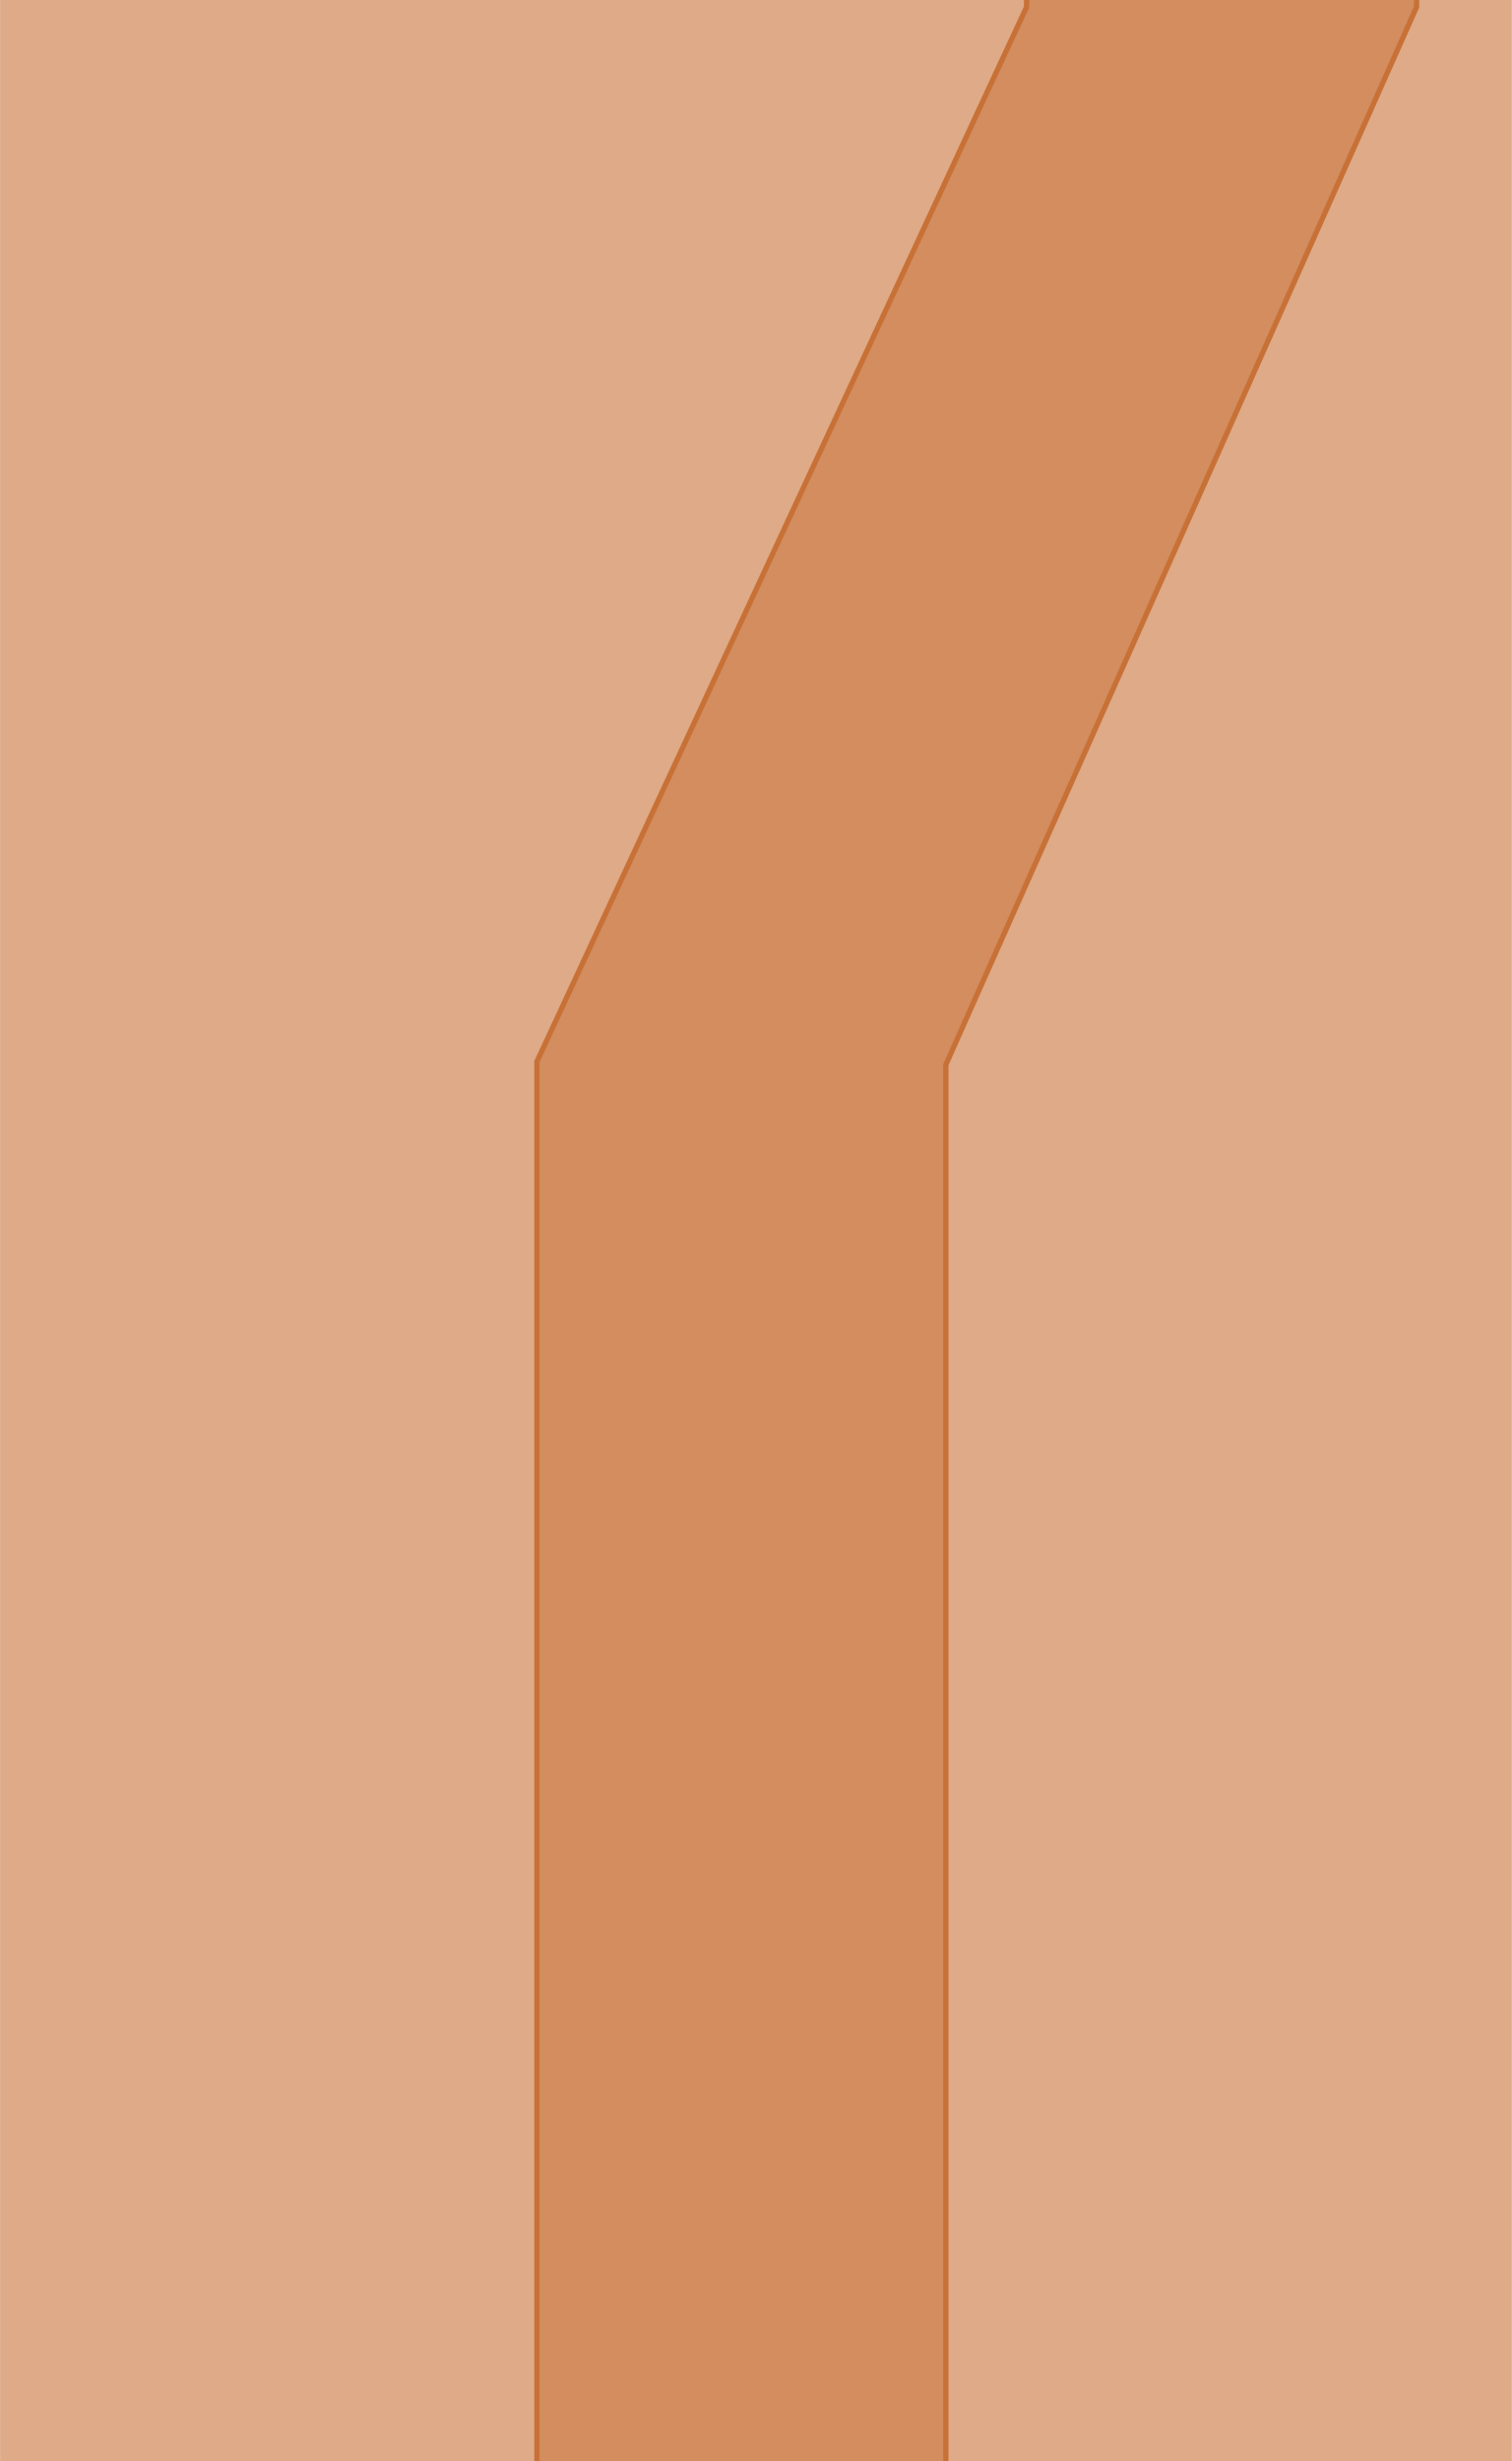
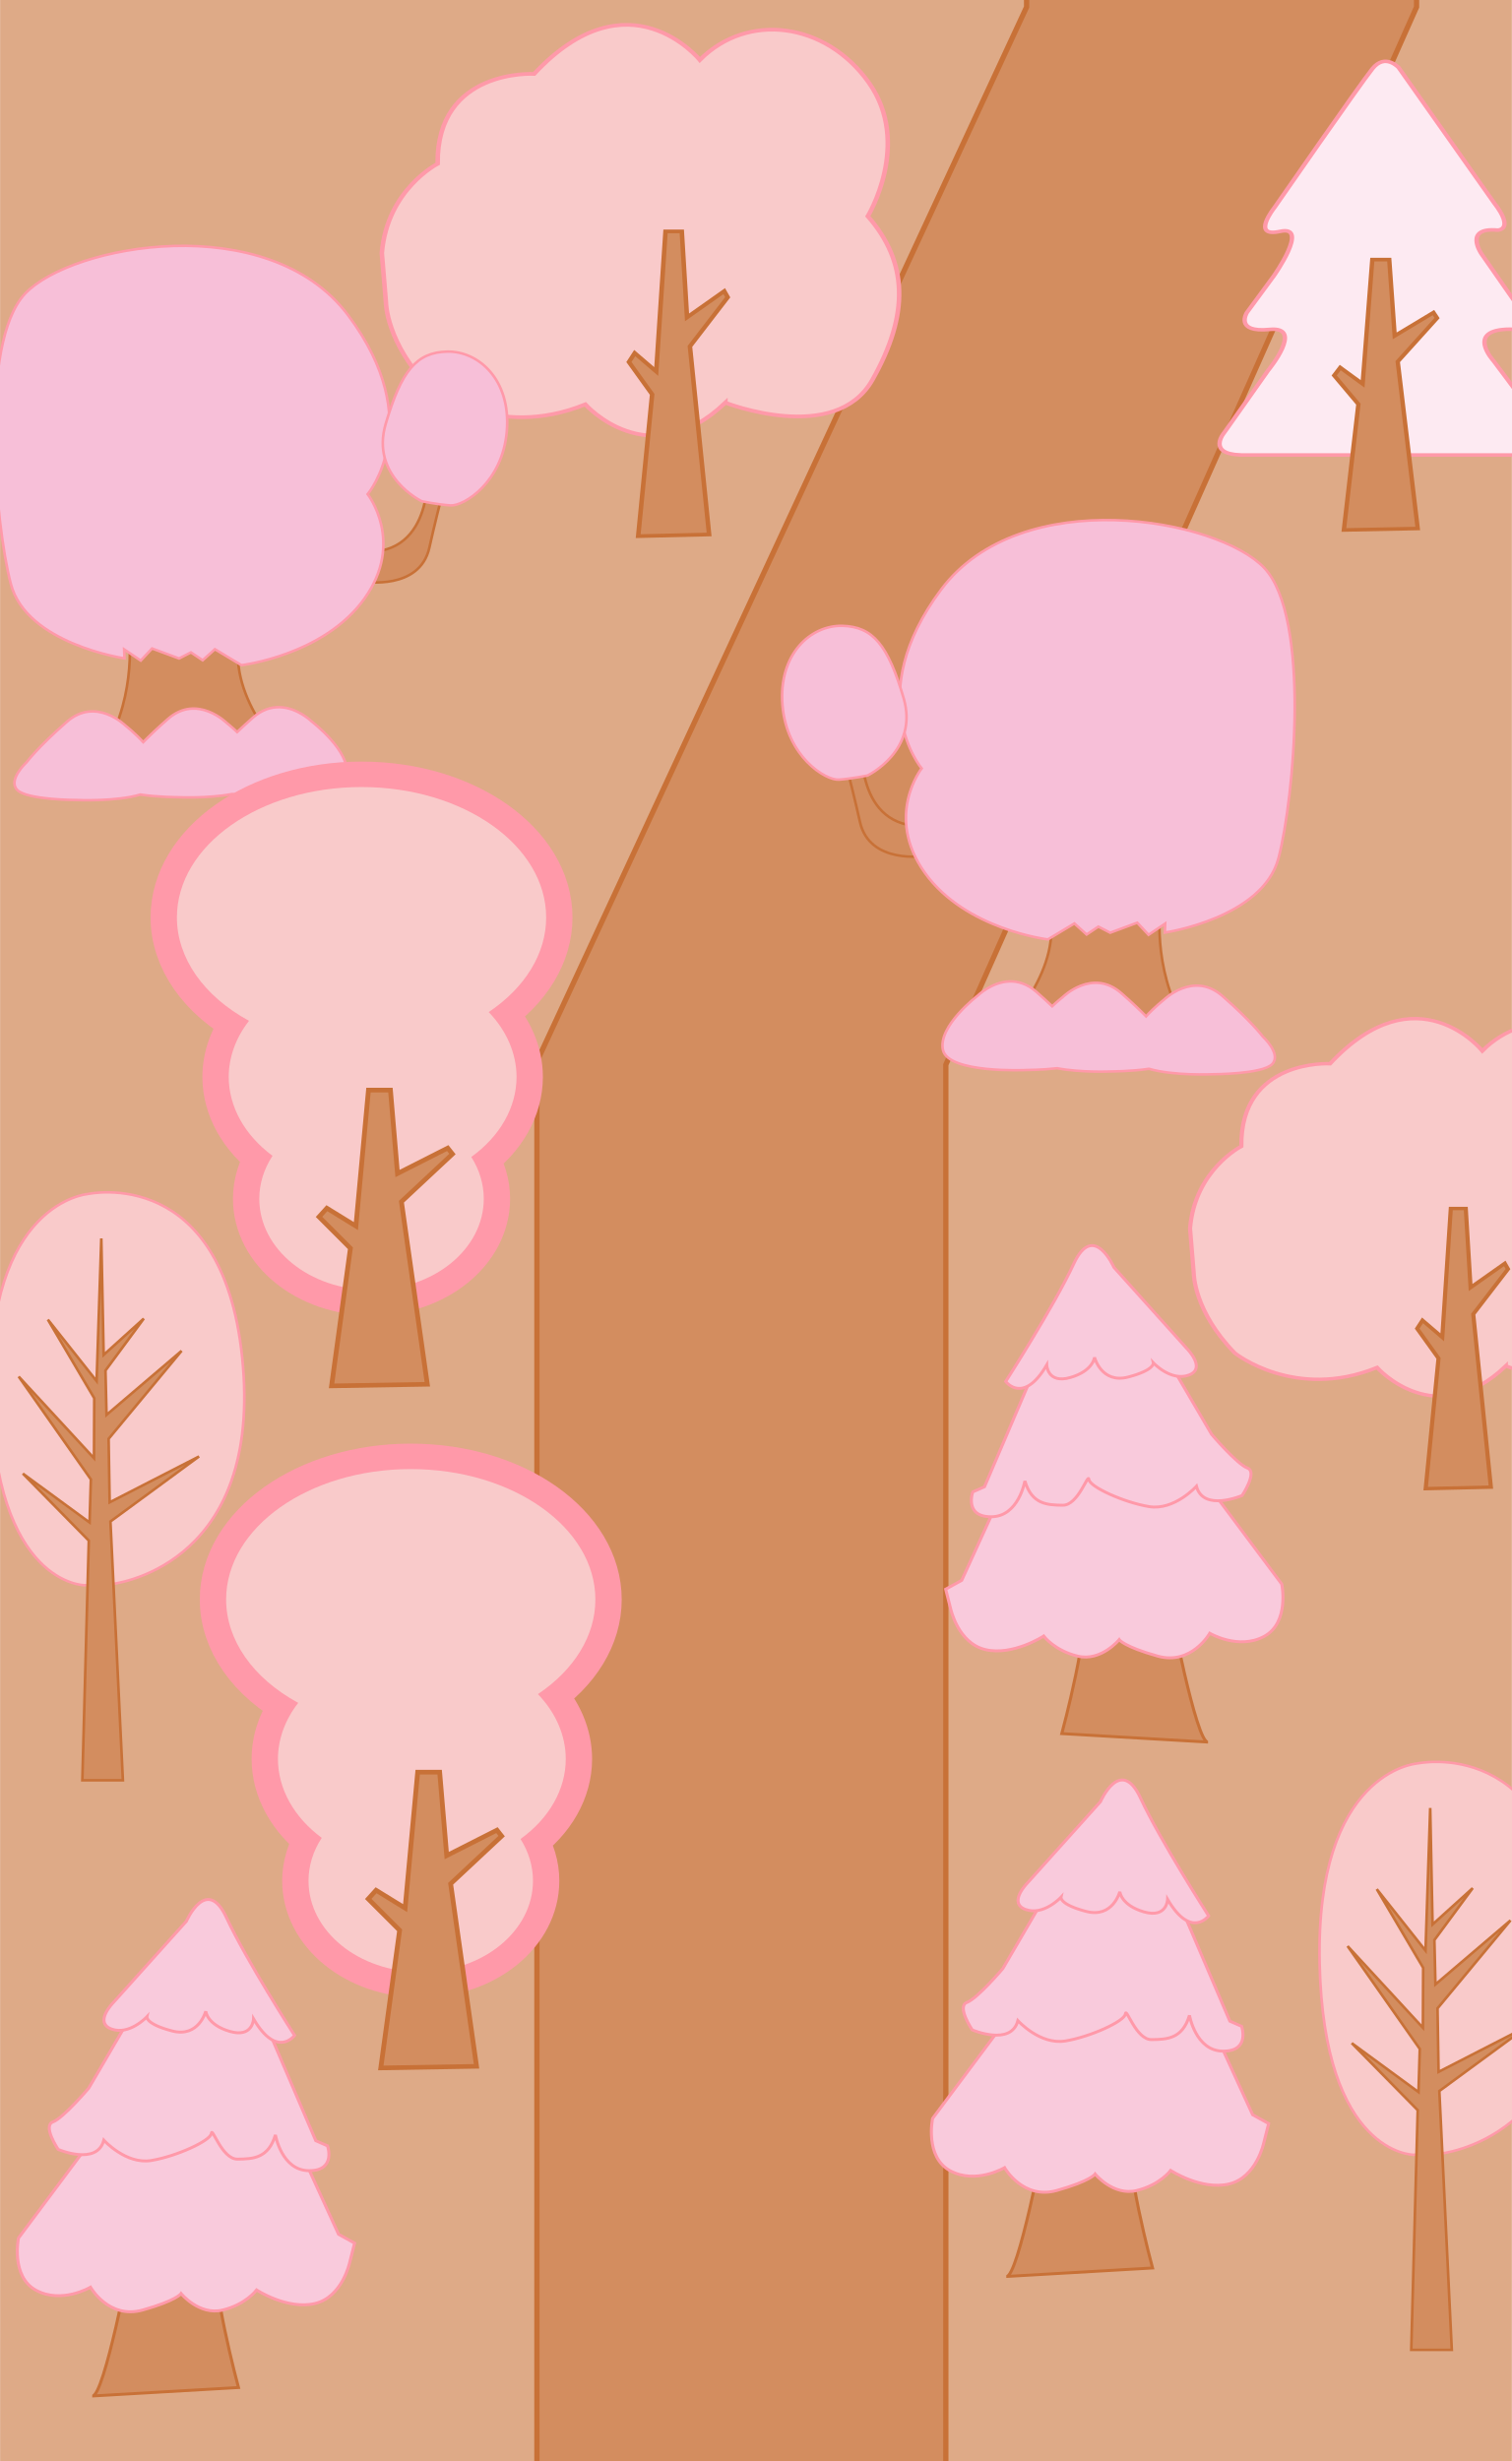
<svg xmlns="http://www.w3.org/2000/svg" width="430" height="700" viewBox="0 0 430 700" version="1.1" id="SVGRoot">
  <defs id="defs10">
    <marker style="overflow:visible" id="DotL" refX="0" refY="0" orient="auto">
      <path transform="matrix(0.8,0,0,0.8,5.92,0.8)" style="fill-rule:evenodd;stroke:#000000;stroke-width:1pt" d="m -2.5,-1 c 0,2.76 -2.24,5 -5,5 -2.76,0 -5,-2.24 -5,-5 0,-2.76 2.24,-5 5,-5 2.76,0 5,2.24 5,5 z" id="path2118" />
    </marker>
    <marker style="overflow:visible" id="Arrow1Lstart" refX="0" refY="0" orient="auto">
      <path transform="matrix(0.8,0,0,0.8,10,0)" style="fill-rule:evenodd;stroke:#000000;stroke-width:1pt" d="M 0,0 5,-5 -12.5,0 5,5 Z" id="path2057" />
    </marker>
    <marker style="overflow:visible" id="DotL-1" refX="0" refY="0" orient="auto">
      <path transform="matrix(0.8,0,0,0.8,5.92,0.8)" style="fill-rule:evenodd;stroke:#000000;stroke-width:1pt" d="m -2.5,-1 c 0,2.76 -2.24,5 -5,5 -2.76,0 -5,-2.24 -5,-5 0,-2.76 2.24,-5 5,-5 2.76,0 5,2.24 5,5 z" id="path2118-2" />
    </marker>
    <marker style="overflow:visible" id="Arrow1Lstart-7" refX="0" refY="0" orient="auto">
      <path transform="matrix(0.8,0,0,0.8,10,0)" style="fill-rule:evenodd;stroke:#000000;stroke-width:1pt" d="M 0,0 5,-5 -12.5,0 5,5 Z" id="path2057-0" />
    </marker>
    <marker style="overflow:visible" id="DotL-5" refX="0" refY="0" orient="auto">
      <path transform="matrix(0.8,0,0,0.8,5.92,0.8)" style="fill-rule:evenodd;stroke:#000000;stroke-width:1pt" d="m -2.5,-1 c 0,2.76 -2.24,5 -5,5 -2.76,0 -5,-2.24 -5,-5 0,-2.76 2.24,-5 5,-5 2.76,0 5,2.24 5,5 z" id="path2118-3" />
    </marker>
    <marker style="overflow:visible" id="Arrow1Lstart-5" refX="0" refY="0" orient="auto">
      <path transform="matrix(0.8,0,0,0.8,10,0)" style="fill-rule:evenodd;stroke:#000000;stroke-width:1pt" d="M 0,0 5,-5 -12.5,0 5,5 Z" id="path2057-6" />
    </marker>
    <marker style="overflow:visible" id="DotL-1-1" refX="0" refY="0" orient="auto">
      <path transform="matrix(0.8,0,0,0.8,5.92,0.8)" style="fill-rule:evenodd;stroke:#000000;stroke-width:1pt" d="m -2.5,-1 c 0,2.76 -2.24,5 -5,5 -2.76,0 -5,-2.24 -5,-5 0,-2.76 2.24,-5 5,-5 2.76,0 5,2.24 5,5 z" id="path2118-2-2" />
    </marker>
    <marker style="overflow:visible" id="Arrow1Lstart-7-7" refX="0" refY="0" orient="auto">
      <path transform="matrix(0.8,0,0,0.8,10,0)" style="fill-rule:evenodd;stroke:#000000;stroke-width:1pt" d="M 0,0 5,-5 -12.5,0 5,5 Z" id="path2057-0-0" />
    </marker>
    <marker orient="auto" refY="0" refX="0" id="DotL-3" style="overflow:visible">
      <path id="path2118-5" d="m -2.5,-1 c 0,2.76 -2.24,5 -5,5 -2.76,0 -5,-2.24 -5,-5 0,-2.76 2.24,-5 5,-5 2.76,0 5,2.24 5,5 z" style="fill-rule:evenodd;stroke:#000000;stroke-width:1pt" transform="matrix(0.8,0,0,0.8,5.92,0.8)" />
    </marker>
    <marker orient="auto" refY="0" refX="0" id="Arrow1Lstart-6" style="overflow:visible">
      <path id="path2057-29" d="M 0,0 5,-5 -12.5,0 5,5 Z" style="fill-rule:evenodd;stroke:#000000;stroke-width:1pt" transform="matrix(0.8,0,0,0.8,10,0)" />
    </marker>
    <marker orient="auto" refY="0" refX="0" id="DotL-1-0" style="overflow:visible">
      <path id="path2118-2-9" d="m -2.5,-1 c 0,2.76 -2.24,5 -5,5 -2.76,0 -5,-2.24 -5,-5 0,-2.76 2.24,-5 5,-5 2.76,0 5,2.24 5,5 z" style="fill-rule:evenodd;stroke:#000000;stroke-width:1pt" transform="matrix(0.8,0,0,0.8,5.92,0.8)" />
    </marker>
    <marker orient="auto" refY="0" refX="0" id="Arrow1Lstart-7-3" style="overflow:visible">
      <path id="path2057-0-6" d="M 0,0 5,-5 -12.5,0 5,5 Z" style="fill-rule:evenodd;stroke:#000000;stroke-width:1pt" transform="matrix(0.8,0,0,0.8,10,0)" />
    </marker>
    <marker orient="auto" refY="0.0" refX="0.0" id="DotL-5-2" style="overflow:visible">
      <path id="path2118-3-6" d="M -2.5,-1.0 C -2.5,1.76 -4.74,4.0 -7.5,4.0 C -10.26,4.0 -12.5,1.76 -12.5,-1.0 C -12.5,-3.76 -10.26,-6.0 -7.5,-6.0 C -4.74,-6.0 -2.5,-3.76 -2.5,-1.0 z " style="fill-rule:evenodd;stroke:#000000;stroke-width:1.0pt" transform="scale(0.8) translate(7.4, 1)" />
    </marker>
    <marker orient="auto" refY="0.0" refX="0.0" id="Arrow1Lstart-5-1" style="overflow:visible">
      <path id="path2057-6-8" d="M 0.0,0.0 L 5.0,-5.0 L -12.5,0.0 L 5.0,5.0 L 0.0,0.0 z " style="fill-rule:evenodd;stroke:#000000;stroke-width:1.0pt" transform="scale(0.8) translate(12.5,0)" />
    </marker>
    <marker orient="auto" refY="0.0" refX="0.0" id="DotL-1-1-20" style="overflow:visible">
      <path id="path2118-2-2-2" d="M -2.5,-1.0 C -2.5,1.76 -4.74,4.0 -7.5,4.0 C -10.26,4.0 -12.5,1.76 -12.5,-1.0 C -12.5,-3.76 -10.26,-6.0 -7.5,-6.0 C -4.74,-6.0 -2.5,-3.76 -2.5,-1.0 z " style="fill-rule:evenodd;stroke:#000000;stroke-width:1.0pt" transform="scale(0.8) translate(7.4, 1)" />
    </marker>
    <marker orient="auto" refY="0.0" refX="0.0" id="Arrow1Lstart-7-7-37" style="overflow:visible">
      <path id="path2057-0-0-5" d="M 0.0,0.0 L 5.0,-5.0 L -12.5,0.0 L 5.0,5.0 L 0.0,0.0 z " style="fill-rule:evenodd;stroke:#000000;stroke-width:1.0pt" transform="scale(0.8) translate(12.5,0)" />
    </marker>
    <marker style="overflow:visible" id="DotL-8" refX="0" refY="0" orient="auto">
      <path transform="matrix(0.8,0,0,0.8,5.92,0.8)" style="fill-rule:evenodd;stroke:#000000;stroke-width:1pt" d="m -2.5,-1 c 0,2.76 -2.24,5 -5,5 -2.76,0 -5,-2.24 -5,-5 0,-2.76 2.24,-5 5,-5 2.76,0 5,2.24 5,5 z" id="path2118-7" />
    </marker>
    <marker style="overflow:visible" id="Arrow1Lstart-9" refX="0" refY="0" orient="auto">
      <path transform="matrix(0.8,0,0,0.8,10,0)" style="fill-rule:evenodd;stroke:#000000;stroke-width:1pt" d="M 0,0 5,-5 -12.5,0 5,5 Z" id="path2057-2" />
    </marker>
    <marker style="overflow:visible" id="DotL-1-3" refX="0" refY="0" orient="auto">
      <path transform="matrix(0.8,0,0,0.8,5.92,0.8)" style="fill-rule:evenodd;stroke:#000000;stroke-width:1pt" d="m -2.5,-1 c 0,2.76 -2.24,5 -5,5 -2.76,0 -5,-2.24 -5,-5 0,-2.76 2.24,-5 5,-5 2.76,0 5,2.24 5,5 z" id="path2118-2-7" />
    </marker>
    <marker style="overflow:visible" id="Arrow1Lstart-7-5" refX="0" refY="0" orient="auto">
      <path transform="matrix(0.8,0,0,0.8,10,0)" style="fill-rule:evenodd;stroke:#000000;stroke-width:1pt" d="M 0,0 5,-5 -12.5,0 5,5 Z" id="path2057-0-9" />
    </marker>
    <marker style="overflow:visible" id="DotL-5-8" refX="0" refY="0" orient="auto">
      <path transform="matrix(0.8,0,0,0.8,5.92,0.8)" style="fill-rule:evenodd;stroke:#000000;stroke-width:1pt" d="m -2.5,-1 c 0,2.76 -2.24,5 -5,5 -2.76,0 -5,-2.24 -5,-5 0,-2.76 2.24,-5 5,-5 2.76,0 5,2.24 5,5 z" id="path2118-3-9" />
    </marker>
    <marker style="overflow:visible" id="Arrow1Lstart-5-7" refX="0" refY="0" orient="auto">
      <path transform="matrix(0.8,0,0,0.8,10,0)" style="fill-rule:evenodd;stroke:#000000;stroke-width:1pt" d="M 0,0 5,-5 -12.5,0 5,5 Z" id="path2057-6-3" />
    </marker>
    <marker style="overflow:visible" id="DotL-1-1-2" refX="0" refY="0" orient="auto">
      <path transform="matrix(0.8,0,0,0.8,5.92,0.8)" style="fill-rule:evenodd;stroke:#000000;stroke-width:1pt" d="m -2.5,-1 c 0,2.76 -2.24,5 -5,5 -2.76,0 -5,-2.24 -5,-5 0,-2.76 2.24,-5 5,-5 2.76,0 5,2.24 5,5 z" id="path2118-2-2-9" />
    </marker>
    <marker style="overflow:visible" id="Arrow1Lstart-7-7-3" refX="0" refY="0" orient="auto">
      <path transform="matrix(0.8,0,0,0.8,10,0)" style="fill-rule:evenodd;stroke:#000000;stroke-width:1pt" d="M 0,0 5,-5 -12.5,0 5,5 Z" id="path2057-0-0-1" />
    </marker>
    <marker orient="auto" refY="0" refX="0" id="DotL-9" style="overflow:visible">
      <path id="path2118-31" d="m -2.5,-1 c 0,2.76 -2.24,5 -5,5 -2.76,0 -5,-2.24 -5,-5 0,-2.76 2.24,-5 5,-5 2.76,0 5,2.24 5,5 z" style="fill-rule:evenodd;stroke:#000000;stroke-width:1pt" transform="matrix(0.8,0,0,0.8,5.92,0.8)" />
    </marker>
    <marker orient="auto" refY="0" refX="0" id="Arrow1Lstart-94" style="overflow:visible">
      <path id="path2057-7" d="M 0,0 5,-5 -12.5,0 5,5 Z" style="fill-rule:evenodd;stroke:#000000;stroke-width:1pt" transform="matrix(0.8,0,0,0.8,10,0)" />
    </marker>
    <marker orient="auto" refY="0" refX="0" id="DotL-1-5" style="overflow:visible">
      <path id="path2118-2-0" d="m -2.5,-1 c 0,2.76 -2.24,5 -5,5 -2.76,0 -5,-2.24 -5,-5 0,-2.76 2.24,-5 5,-5 2.76,0 5,2.24 5,5 z" style="fill-rule:evenodd;stroke:#000000;stroke-width:1pt" transform="matrix(0.8,0,0,0.8,5.92,0.8)" />
    </marker>
    <marker orient="auto" refY="0" refX="0" id="Arrow1Lstart-7-36" style="overflow:visible">
      <path id="path2057-0-1" d="M 0,0 5,-5 -12.5,0 5,5 Z" style="fill-rule:evenodd;stroke:#000000;stroke-width:1pt" transform="matrix(0.8,0,0,0.8,10,0)" />
    </marker>
    <marker orient="auto" refY="0.0" refX="0.0" id="DotL-5-20" style="overflow:visible">
      <path id="path2118-3-61" d="M -2.5,-1.0 C -2.5,1.76 -4.74,4.0 -7.5,4.0 C -10.26,4.0 -12.5,1.76 -12.5,-1.0 C -12.5,-3.76 -10.26,-6.0 -7.5,-6.0 C -4.74,-6.0 -2.5,-3.76 -2.5,-1.0 z " style="fill-rule:evenodd;stroke:#000000;stroke-width:1.0pt" transform="scale(0.8) translate(7.4, 1)" />
    </marker>
    <marker orient="auto" refY="0.0" refX="0.0" id="Arrow1Lstart-5-5" style="overflow:visible">
      <path id="path2057-6-5" d="M 0.0,0.0 L 5.0,-5.0 L -12.5,0.0 L 5.0,5.0 L 0.0,0.0 z " style="fill-rule:evenodd;stroke:#000000;stroke-width:1.0pt" transform="scale(0.8) translate(12.5,0)" />
    </marker>
    <marker orient="auto" refY="0.0" refX="0.0" id="DotL-1-1-6" style="overflow:visible">
      <path id="path2118-2-2-5" d="M -2.5,-1.0 C -2.5,1.76 -4.74,4.0 -7.5,4.0 C -10.26,4.0 -12.5,1.76 -12.5,-1.0 C -12.5,-3.76 -10.26,-6.0 -7.5,-6.0 C -4.74,-6.0 -2.5,-3.76 -2.5,-1.0 z " style="fill-rule:evenodd;stroke:#000000;stroke-width:1.0pt" transform="scale(0.8) translate(7.4, 1)" />
    </marker>
    <marker orient="auto" refY="0.0" refX="0.0" id="Arrow1Lstart-7-7-6" style="overflow:visible">
      <path id="path2057-0-0-9" d="M 0.0,0.0 L 5.0,-5.0 L -12.5,0.0 L 5.0,5.0 L 0.0,0.0 z " style="fill-rule:evenodd;stroke:#000000;stroke-width:1.0pt" transform="scale(0.8) translate(12.5,0)" />
    </marker>
    <marker style="overflow:visible" id="DotL-8-4" refX="0" refY="0" orient="auto">
      <path transform="matrix(0.8,0,0,0.8,5.92,0.8)" style="fill-rule:evenodd;stroke:#000000;stroke-width:1pt" d="m -2.5,-1 c 0,2.76 -2.24,5 -5,5 -2.76,0 -5,-2.24 -5,-5 0,-2.76 2.24,-5 5,-5 2.76,0 5,2.24 5,5 z" id="path2118-7-5" />
    </marker>
    <marker style="overflow:visible" id="Arrow1Lstart-9-2" refX="0" refY="0" orient="auto">
      <path transform="matrix(0.8,0,0,0.8,10,0)" style="fill-rule:evenodd;stroke:#000000;stroke-width:1pt" d="M 0,0 5,-5 -12.5,0 5,5 Z" id="path2057-2-5" />
    </marker>
    <marker style="overflow:visible" id="DotL-1-3-4" refX="0" refY="0" orient="auto">
      <path transform="matrix(0.8,0,0,0.8,5.92,0.8)" style="fill-rule:evenodd;stroke:#000000;stroke-width:1pt" d="m -2.5,-1 c 0,2.76 -2.24,5 -5,5 -2.76,0 -5,-2.24 -5,-5 0,-2.76 2.24,-5 5,-5 2.76,0 5,2.24 5,5 z" id="path2118-2-7-4" />
    </marker>
    <marker style="overflow:visible" id="Arrow1Lstart-7-5-3" refX="0" refY="0" orient="auto">
      <path transform="matrix(0.8,0,0,0.8,10,0)" style="fill-rule:evenodd;stroke:#000000;stroke-width:1pt" d="M 0,0 5,-5 -12.5,0 5,5 Z" id="path2057-0-9-0" />
    </marker>
    <marker style="overflow:visible" id="DotL-5-8-6" refX="0" refY="0" orient="auto">
      <path transform="matrix(0.8,0,0,0.8,5.92,0.8)" style="fill-rule:evenodd;stroke:#000000;stroke-width:1pt" d="m -2.5,-1 c 0,2.76 -2.24,5 -5,5 -2.76,0 -5,-2.24 -5,-5 0,-2.76 2.24,-5 5,-5 2.76,0 5,2.24 5,5 z" id="path2118-3-9-8" />
    </marker>
    <marker style="overflow:visible" id="Arrow1Lstart-5-7-8" refX="0" refY="0" orient="auto">
      <path transform="matrix(0.8,0,0,0.8,10,0)" style="fill-rule:evenodd;stroke:#000000;stroke-width:1pt" d="M 0,0 5,-5 -12.5,0 5,5 Z" id="path2057-6-3-4" />
    </marker>
    <marker style="overflow:visible" id="DotL-1-1-2-4" refX="0" refY="0" orient="auto">
      <path transform="matrix(0.8,0,0,0.8,5.92,0.8)" style="fill-rule:evenodd;stroke:#000000;stroke-width:1pt" d="m -2.5,-1 c 0,2.76 -2.24,5 -5,5 -2.76,0 -5,-2.24 -5,-5 0,-2.76 2.24,-5 5,-5 2.76,0 5,2.24 5,5 z" id="path2118-2-2-9-9" />
    </marker>
    <marker style="overflow:visible" id="Arrow1Lstart-7-7-3-2" refX="0" refY="0" orient="auto">
      <path transform="matrix(0.8,0,0,0.8,10,0)" style="fill-rule:evenodd;stroke:#000000;stroke-width:1pt" d="M 0,0 5,-5 -12.5,0 5,5 Z" id="path2057-0-0-1-0" />
    </marker>
    <marker orient="auto" refY="0" refX="0" id="DotL-56" style="overflow:visible">
      <path id="path2118-29" d="m -2.5,-1 c 0,2.76 -2.24,5 -5,5 -2.76,0 -5,-2.24 -5,-5 0,-2.76 2.24,-5 5,-5 2.76,0 5,2.24 5,5 z" style="fill-rule:evenodd;stroke:#000000;stroke-width:1pt" transform="matrix(0.8,0,0,0.8,5.92,0.8)" />
    </marker>
    <marker orient="auto" refY="0" refX="0" id="Arrow1Lstart-1" style="overflow:visible">
      <path id="path2057-27" d="M 0,0 5,-5 -12.5,0 5,5 Z" style="fill-rule:evenodd;stroke:#000000;stroke-width:1pt" transform="matrix(0.8,0,0,0.8,10,0)" />
    </marker>
    <marker orient="auto" refY="0" refX="0" id="DotL-1-6" style="overflow:visible">
      <path id="path2118-2-06" d="m -2.5,-1 c 0,2.76 -2.24,5 -5,5 -2.76,0 -5,-2.24 -5,-5 0,-2.76 2.24,-5 5,-5 2.76,0 5,2.24 5,5 z" style="fill-rule:evenodd;stroke:#000000;stroke-width:1pt" transform="matrix(0.8,0,0,0.8,5.92,0.8)" />
    </marker>
    <marker orient="auto" refY="0" refX="0" id="Arrow1Lstart-7-2" style="overflow:visible">
      <path id="path2057-0-61" d="M 0,0 5,-5 -12.5,0 5,5 Z" style="fill-rule:evenodd;stroke:#000000;stroke-width:1pt" transform="matrix(0.8,0,0,0.8,10,0)" />
    </marker>
    <marker orient="auto" refY="0.0" refX="0.0" id="DotL-5-9" style="overflow:visible">
      <path id="path2118-3-2" d="M -2.5,-1.0 C -2.5,1.76 -4.74,4.0 -7.5,4.0 C -10.26,4.0 -12.5,1.76 -12.5,-1.0 C -12.5,-3.76 -10.26,-6.0 -7.5,-6.0 C -4.74,-6.0 -2.5,-3.76 -2.5,-1.0 z " style="fill-rule:evenodd;stroke:#000000;stroke-width:1.0pt" transform="scale(0.8) translate(7.4, 1)" />
    </marker>
    <marker orient="auto" refY="0.0" refX="0.0" id="Arrow1Lstart-5-0" style="overflow:visible">
      <path id="path2057-6-2" d="M 0.0,0.0 L 5.0,-5.0 L -12.5,0.0 L 5.0,5.0 L 0.0,0.0 z " style="fill-rule:evenodd;stroke:#000000;stroke-width:1.0pt" transform="scale(0.8) translate(12.5,0)" />
    </marker>
    <marker orient="auto" refY="0.0" refX="0.0" id="DotL-1-1-9" style="overflow:visible">
      <path id="path2118-2-2-22" d="M -2.5,-1.0 C -2.5,1.76 -4.74,4.0 -7.5,4.0 C -10.26,4.0 -12.5,1.76 -12.5,-1.0 C -12.5,-3.76 -10.26,-6.0 -7.5,-6.0 C -4.74,-6.0 -2.5,-3.76 -2.5,-1.0 z " style="fill-rule:evenodd;stroke:#000000;stroke-width:1.0pt" transform="scale(0.8) translate(7.4, 1)" />
    </marker>
    <marker orient="auto" refY="0.0" refX="0.0" id="Arrow1Lstart-7-7-8" style="overflow:visible">
      <path id="path2057-0-0-97" d="M 0.0,0.0 L 5.0,-5.0 L -12.5,0.0 L 5.0,5.0 L 0.0,0.0 z " style="fill-rule:evenodd;stroke:#000000;stroke-width:1.0pt" transform="scale(0.8) translate(12.5,0)" />
    </marker>
    <marker style="overflow:visible" id="DotL-8-2" refX="0" refY="0" orient="auto">
      <path transform="matrix(0.8,0,0,0.8,5.92,0.8)" style="fill-rule:evenodd;stroke:#000000;stroke-width:1pt" d="m -2.5,-1 c 0,2.76 -2.24,5 -5,5 -2.76,0 -5,-2.24 -5,-5 0,-2.76 2.24,-5 5,-5 2.76,0 5,2.24 5,5 z" id="path2118-7-9" />
    </marker>
    <marker style="overflow:visible" id="Arrow1Lstart-9-3" refX="0" refY="0" orient="auto">
      <path transform="matrix(0.8,0,0,0.8,10,0)" style="fill-rule:evenodd;stroke:#000000;stroke-width:1pt" d="M 0,0 5,-5 -12.5,0 5,5 Z" id="path2057-2-1" />
    </marker>
    <marker style="overflow:visible" id="DotL-1-3-7" refX="0" refY="0" orient="auto">
      <path transform="matrix(0.8,0,0,0.8,5.92,0.8)" style="fill-rule:evenodd;stroke:#000000;stroke-width:1pt" d="m -2.5,-1 c 0,2.76 -2.24,5 -5,5 -2.76,0 -5,-2.24 -5,-5 0,-2.76 2.24,-5 5,-5 2.76,0 5,2.24 5,5 z" id="path2118-2-7-8" />
    </marker>
    <marker style="overflow:visible" id="Arrow1Lstart-7-5-4" refX="0" refY="0" orient="auto">
      <path transform="matrix(0.8,0,0,0.8,10,0)" style="fill-rule:evenodd;stroke:#000000;stroke-width:1pt" d="M 0,0 5,-5 -12.5,0 5,5 Z" id="path2057-0-9-5" />
    </marker>
    <marker style="overflow:visible" id="DotL-5-8-61" refX="0" refY="0" orient="auto">
      <path transform="matrix(0.8,0,0,0.8,5.92,0.8)" style="fill-rule:evenodd;stroke:#000000;stroke-width:1pt" d="m -2.5,-1 c 0,2.76 -2.24,5 -5,5 -2.76,0 -5,-2.24 -5,-5 0,-2.76 2.24,-5 5,-5 2.76,0 5,2.24 5,5 z" id="path2118-3-9-0" />
    </marker>
    <marker style="overflow:visible" id="Arrow1Lstart-5-7-6" refX="0" refY="0" orient="auto">
      <path transform="matrix(0.8,0,0,0.8,10,0)" style="fill-rule:evenodd;stroke:#000000;stroke-width:1pt" d="M 0,0 5,-5 -12.5,0 5,5 Z" id="path2057-6-3-3" />
    </marker>
    <marker style="overflow:visible" id="DotL-1-1-2-6" refX="0" refY="0" orient="auto">
      <path transform="matrix(0.8,0,0,0.8,5.92,0.8)" style="fill-rule:evenodd;stroke:#000000;stroke-width:1pt" d="m -2.5,-1 c 0,2.76 -2.24,5 -5,5 -2.76,0 -5,-2.24 -5,-5 0,-2.76 2.24,-5 5,-5 2.76,0 5,2.24 5,5 z" id="path2118-2-2-9-1" />
    </marker>
    <marker style="overflow:visible" id="Arrow1Lstart-7-7-3-5" refX="0" refY="0" orient="auto">
      <path transform="matrix(0.8,0,0,0.8,10,0)" style="fill-rule:evenodd;stroke:#000000;stroke-width:1pt" d="M 0,0 5,-5 -12.5,0 5,5 Z" id="path2057-0-0-1-5" />
    </marker>
  </defs>
  <g id="layer1" transform="translate(0,-100)">
    <rect style="opacity:1;fill:#deaa87;fill-opacity:1;fill-rule:nonzero;stroke:none;stroke-width:2.319;stroke-linecap:round;stroke-linejoin:round;stroke-miterlimit:4;stroke-dasharray:none;stroke-dashoffset:6;stroke-opacity:1;paint-order:stroke fill markers" id="rect3469" width="430.016" height="700.276" x="0.028" y="99.967" />
    <g transform="matrix(1.333333,0,0,1.333333,3483.695,-702.6715)" id="g901" />
    <g transform="matrix(1.333333,0,0,1.333333,3484.912,-1428.952)" id="g901-9" />
    <g transform="matrix(1.333333,0,0,1.333333,3484.99,-2389.032)" id="g901-4" />
    <g transform="matrix(1.333333,0,0,1.333333,3485.888,-1424.577)" id="g901-6" />
    <g transform="matrix(1.333333,0,0,1.333333,3485.966,-2384.657)" id="g901-4-9" />
    <path style="fill:#d38d5f;fill-opacity:1;stroke:#c87137;stroke-width:1.5;stroke-linecap:butt;stroke-linejoin:miter;stroke-miterlimit:4;stroke-dasharray:none;stroke-opacity:1" d="M 269.038,802 V 402.84 L 402.933,102 V 94.647 H 292.008 V 102 L 152.722,401.95 v 405.844 l 116.465,-0.891 z" id="path1865" />
+     <g id="g9188" transform="matrix(1.511217,0,0,1.236466,-2870.243,-708.6871)">
+       <g id="g9186">
+         <path style="fill:#f9caca;fill-opacity:1;stroke:#ff99a9;stroke-width:0.852px;stroke-linecap:butt;stroke-linejoin:miter;stroke-opacity:1" d="m 2035.825,746.665 c 0,0 20.678,9.887 27.68,-5.265 7.002,-15.152 6.674,-27.093 -0.875,-37.622 0,0 8.315,-16.692 0.219,-30.688 -8.096,-13.996 -22.866,-16.307 -31.838,-5.265 0,0 -13.348,-20.159 -31.181,3.21 0,0 -18.381,-1.284 -18.162,20.673 0,0 -9.518,5.907 -10.503,20.544 l 0.766,11.299 c 0,0 0,9.373 8.424,19.902 0,0 12.254,11.941 29.103,3.595 0,0 11.925,16.436 26.367,-0.385 z" id="path9182" />
+         <path style="fill:#d38d5f;fill-opacity:1;stroke:#c87137;stroke-width:0.852px;stroke-linecap:butt;stroke-linejoin:miter;stroke-opacity:1" d="m 2019.414,777.368 13.348,-0.385 -3.61,-43.272 7.112,-11.299 -0.656,-1.412 -7.002,6.035 -0.985,-19.774 h -3.063 l -1.75,32.229 -4.048,-4.237 -1.094,2.054 4.376,7.447 z" id="path9184" />
+       </g>
+     </g>
+     <g transform="matrix(-1.530521,0,0,1.480027,3153.223,169.021)" id="g8946">
+       <path style="fill:#d38d5f;fill-opacity:1;stroke:#c87137;stroke-width:0.486px;stroke-linecap:butt;stroke-linejoin:miter;stroke-opacity:1" d="m 2007.12,98.519 c 0,0 11.535,-11.825 8.328,-23.457 l 20.97,-1.444 c 0,0 -1.85,10.686 3.218,21.598 l 3.961,4.099 z" id="path8936" />
+       <path style="fill:#d38d5f;fill-opacity:1;stroke:#c87137;stroke-width:0.486px;stroke-linecap:butt;stroke-linejoin:miter;stroke-opacity:1" d="m 1980.768,43.268 c 0,0 -1.374,16.782 11.8,16.137 l 0.065,5.745 c 0,0 -10.403,1.77 -12.2,-6.523 -1.797,-8.293 -3.975,-16.556 -3.975,-16.556 z" id="path8938" />
+       <path style="fill:#f7bfd8;fill-opacity:1;stroke:#ff99a9;stroke-width:0.486px;stroke-linecap:butt;stroke-linejoin:miter;stroke-opacity:1" d="m 2037.099,79.889 c 0,0 18.184,-2.76 21.117,-14.297 2.933,-11.537 5.973,-46.273 -2.625,-55.76 -8.598,-9.487 -45.17,-16.409 -60.053,4.11 -14.882,20.519 -3.641,34.4 -3.641,34.4 0,0 -6.951,9.167 0.608,20.077 7.559,10.91 22.847,12.784 22.847,12.784 l 4.935,-3.068 2.274,2.123 2.182,-1.512 2.2,1.17 5.025,-1.925 2.098,2.328 3.09,-2.158 z" id="path8940" />
+       <path style="fill:#f7bfd8;fill-opacity:1;stroke:#ff99a9;stroke-width:0.486px;stroke-linecap:butt;stroke-linejoin:miter;stroke-opacity:1" d="m 1981.845,49.7 c 0,0 9.594,-4.773 6.696,-14.897 -2.898,-10.124 -5.672,-13.74 -11.431,-13.866 -5.76,-0.126 -11.85,5.333 -11.078,15.239 0.773,9.906 8.032,14.515 10.509,14.321 2.477,-0.193 5.304,-0.797 5.304,-0.797 z" id="path8942" />
+       <path id="path8944" d="m 2008.278,89.275 c -3.377,0.082 -5.975,2.746 -5.975,2.746 0,0 -7.405,5.828 -6.449,10.414 0.955,4.586 15.525,3.869 15.525,3.869 0,0 2.854,-0.011 5.703,-0.344 4.488,0.889 10.105,0.615 10.105,0.615 0,0 3.755,-0.005 6.951,-0.508 4.607,1.395 11.83,1.049 11.83,1.049 0,0 9.315,-4.1e-4 11.082,-1.959 1.768,-1.959 -1.768,-5.303 -1.768,-5.303 0,0 -2.102,-2.915 -7.5,-7.787 -5.398,-4.873 -10.891,0.766 -10.891,0.766 0,0 -1.644,1.312 -3.281,3.158 -1.147,-1.205 -2.654,-2.702 -4.607,-4.465 -5.398,-4.873 -10.893,0.766 -10.893,0.766 0,10e-7 -0.871,0.702 -1.955,1.762 -0.858,-0.846 -1.82,-1.767 -2.961,-2.797 -1.687,-1.523 -3.383,-2.02 -4.918,-1.982 z" style="fill:#f7bfd8;fill-opacity:1;stroke:#ff99a9;stroke-width:0.486px;stroke-linecap:butt;stroke-linejoin:miter;stroke-opacity:1" />
+     </g>
+     <g id="g9242" transform="matrix(1.715677,0,0,1.659074,-3544.087,-535.9607)">
+       <g id="g9240" transform="matrix(0.8508985,0,0,0.8508985,299.8099,88.04485)">
+         <path id="path9236" d="m 2145.777,505.596 a 35.974,26.296 0 0 0 -35.975,26.295 35.974,26.296 0 0 0 14.049,20.807 28.04,22.176 0 0 0 -3.953,11.301 28.04,22.176 0 0 0 8.535,15.9 21.868,18.388 0 0 0 -2.578,8.645 21.868,18.388 0 0 0 21.867,18.389 21.868,18.388 0 0 0 21.869,-18.389 21.868,18.388 0 0 0 -2.432,-8.416 28.04,22.176 0 0 0 8.82,-16.129 28.04,22.176 0 0 0 -5.424,-13.062 35.974,26.296 0 0 0 11.193,-19.045 35.974,26.296 0 0 0 -35.973,-26.295 z" style="opacity:1;fill:#f9caca;fill-opacity:1;fill-rule:nonzero;stroke:#ff99a9;stroke-width:10.261;stroke-linecap:round;stroke-linejoin:bevel;stroke-miterlimit:4;stroke-dasharray:none;stroke-opacity:1;paint-order:stroke markers fill" />
+         <path style="fill:#d38d5f;fill-opacity:1;stroke:#c87137;stroke-width:0.929px;stroke-linecap:butt;stroke-linejoin:miter;stroke-opacity:1" d="m 2139.937,626.256 18.656,-0.327 -5.046,-36.785 9.94,-9.605 -0.917,-1.201 -9.787,5.13 -1.376,-16.81 h -4.282 l -2.447,27.397 -5.658,-3.602 -1.529,1.746 6.117,6.331 z" id="path9238" />
+       </g>
+     </g>
+     <g transform="matrix(1.683135,0,0,1.377128,-3004.039,-417.791)" id="g9627">
+       <path style="fill:#fdeaf2;fill-opacity:1;stroke:#ff99a9;stroke-width:0.736px;stroke-linecap:butt;stroke-linejoin:miter;stroke-opacity:1" d="m 1994.432,469.965 h 47.872 c 0,0 7.979,2.455 3.273,-5.524 -4.705,-7.979 -8.388,-13.911 -8.388,-13.911 0,0 -4.91,-6.547 2.864,-6.547 0,0 4.322,0.806 0.633,-5.848 l -5.569,-9.765 c 0,0 -3.038,-5.497 2.748,-4.846 0,0 2.981,7.4e-4 -0.548,-5.574 l -16.162,-27.993 c 0,0 -2.276,-3.052 -4.424,0.221 -2.148,3.273 -16.586,28.727 -16.586,28.727 0,0 -4.077,6.256 0.986,4.875 5.063,-1.381 -1.074,9.206 -1.074,9.206 l -4.552,7.569 c 0,0 -2.148,4.194 3.836,3.478 5.984,-0.716 -0.256,8.49 -0.256,8.49 l -7.402,12.822 c 0,0 -3.031,4.363 2.748,4.619 z" id="path9623" />
+       <path id="path9625" d="m 2011.898,485.459 12.479,-0.307 -3.376,-34.472 6.649,-9.002 -0.614,-1.125 -6.547,4.808 -0.921,-15.753 h -2.864 l -1.637,25.675 -3.785,-3.376 -1.023,1.637 4.092,5.933 z" style="fill:#d38d5f;fill-opacity:1;stroke:#c87137;stroke-width:0.736px;stroke-linecap:butt;stroke-linejoin:miter;stroke-opacity:1" />
+     </g>
+     <g id="g118" transform="matrix(1.530521,0,0,1.480027,-2786.484,247.021)">
+       <path id="path108" d="m 2007.12,98.519 c 0,0 11.535,-11.825 8.328,-23.457 l 20.97,-1.444 c 0,0 -1.85,10.686 3.218,21.598 l 3.961,4.099 z" style="fill:#d38d5f;fill-opacity:1;stroke:#c87137;stroke-width:0.486px;stroke-linecap:butt;stroke-linejoin:miter;stroke-opacity:1" />
+       <path id="path110" d="m 1980.768,43.268 c 0,0 -1.374,16.782 11.8,16.137 l 0.065,5.745 c 0,0 -10.403,1.77 -12.2,-6.523 -1.797,-8.293 -3.975,-16.556 -3.975,-16.556 z" style="fill:#d38d5f;fill-opacity:1;stroke:#c87137;stroke-width:0.486px;stroke-linecap:butt;stroke-linejoin:miter;stroke-opacity:1" />
+       <path id="path112" d="m 2037.099,79.889 c 0,0 18.184,-2.76 21.117,-14.297 2.933,-11.537 5.973,-46.273 -2.625,-55.76 -8.598,-9.487 -45.17,-16.409 -60.053,4.11 -14.882,20.519 -3.641,34.4 -3.641,34.4 0,0 -6.951,9.167 0.608,20.077 7.559,10.91 22.847,12.784 22.847,12.784 l 4.935,-3.068 2.274,2.123 2.182,-1.512 2.2,1.17 5.025,-1.925 2.098,2.328 3.09,-2.158 z" style="fill:#f7bfd8;fill-opacity:1;stroke:#ff99a9;stroke-width:0.486px;stroke-linecap:butt;stroke-linejoin:miter;stroke-opacity:1" />
+       <path id="path114" d="m 1981.845,49.7 c 0,0 9.594,-4.773 6.696,-14.897 -2.898,-10.124 -5.672,-13.74 -11.431,-13.866 -5.76,-0.126 -11.85,5.333 -11.078,15.239 0.773,9.906 8.032,14.515 10.509,14.321 2.477,-0.193 5.304,-0.797 5.304,-0.797 z" style="fill:#f7bfd8;fill-opacity:1;stroke:#ff99a9;stroke-width:0.486px;stroke-linecap:butt;stroke-linejoin:miter;stroke-opacity:1" />
+       <path style="fill:#f7bfd8;fill-opacity:1;stroke:#ff99a9;stroke-width:0.486px;stroke-linecap:butt;stroke-linejoin:miter;stroke-opacity:1" d="m 2008.278,89.275 c -3.377,0.082 -5.975,2.746 -5.975,2.746 0,0 -7.405,5.828 -6.449,10.414 0.955,4.586 15.525,3.869 15.525,3.869 0,0 2.854,-0.011 5.703,-0.344 4.488,0.889 10.105,0.615 10.105,0.615 0,0 3.755,-0.005 6.951,-0.508 4.607,1.395 11.83,1.049 11.83,1.049 0,0 9.315,-4.1e-4 11.082,-1.959 1.768,-1.959 -1.768,-5.303 -1.768,-5.303 0,0 -2.102,-2.915 -7.5,-7.787 -5.398,-4.873 -10.891,0.766 -10.891,0.766 0,0 -1.644,1.312 -3.281,3.158 -1.147,-1.205 -2.654,-2.702 -4.607,-4.465 -5.398,-4.873 -10.893,0.766 -10.893,0.766 0,10e-7 -0.871,0.702 -1.955,1.762 -0.858,-0.846 -1.82,-1.767 -2.961,-2.797 -1.687,-1.523 -3.383,-2.02 -4.918,-1.982 z" id="path116" />
+     </g>
+     <g id="g9046" transform="matrix(1.38921,0,0,1.136641,-2399.861,-360.1592)">
+       <g id="g9044">
+         <path style="fill:#f9caca;fill-opacity:1;stroke:#ff99a9;stroke-width:0.852px;stroke-linecap:butt;stroke-linejoin:miter;stroke-opacity:1" d="m 2035.825,746.665 c 0,0 20.678,9.887 27.68,-5.265 7.002,-15.152 6.674,-27.093 -0.875,-37.622 0,0 8.315,-16.692 0.219,-30.688 -8.096,-13.996 -22.866,-16.307 -31.838,-5.265 0,0 -13.348,-20.159 -31.181,3.21 0,0 -18.381,-1.284 -18.162,20.673 0,0 -9.518,5.907 -10.503,20.544 l 0.766,11.299 c 0,0 0,9.373 8.424,19.902 0,0 12.254,11.941 29.103,3.595 0,0 11.925,16.436 26.367,-0.385 z" id="path9040" />
+         <path style="fill:#d38d5f;fill-opacity:1;stroke:#c87137;stroke-width:0.852px;stroke-linecap:butt;stroke-linejoin:miter;stroke-opacity:1" d="m 2019.414,777.368 13.348,-0.385 -3.61,-43.272 7.112,-11.299 -0.656,-1.412 -7.002,6.035 -0.985,-19.774 h -3.063 l -1.75,32.229 -4.048,-4.237 -1.094,2.054 4.376,7.447 z" id="path9042" />
+       </g>
+     </g>
+     <g transform="matrix(1.385588,0,0,1.339876,-2490.723,-86.92149)" id="g320">
+       <path style="fill:#d38d5f;fill-opacity:1;stroke:#c87137;stroke-width:0.621px;stroke-linecap:butt;stroke-linejoin:miter;stroke-opacity:1" d="m 2012.052,593.353 c 0,0 -5.449,29.646 -7.855,29.415 l 29.996,-1.799 c 0,0 -6.084,-23.299 -4.37,-28.509 z" id="path312" />
+       <path style="fill:#f9cadc;fill-opacity:1;stroke:#ff99a9;stroke-width:0.621px;stroke-linecap:butt;stroke-linejoin:miter;stroke-opacity:1" d="m 2010.24,559.888 -21.199,29.346 c 0,0 -1.651,8.164 3.615,11.098 5.267,2.934 11.161,-0.661 11.161,-0.661 0,0 3.762,6.864 10.718,4.844 6.956,-2.019 7.878,-3.491 7.878,-3.491 0,0 3.711,4.691 8.506,3.505 4.795,-1.186 6.999,-4.269 6.999,-4.269 0,0 6.268,4.243 11.947,2.882 5.679,-1.362 7.17,-8.761 7.17,-8.761 l 0.998,-4.065 -3.288,-1.876 -11.539,-26.077 z" id="path314" />
+       <path style="fill:#f9cadc;fill-opacity:1;stroke:#ff99a9;stroke-width:0.621px;stroke-linecap:butt;stroke-linejoin:miter;stroke-opacity:1" d="m 2017.135,533.242 -13.68,24.174 c 0,0 -5.205,6.349 -7.365,7.181 -2.161,0.833 1.087,5.826 1.087,5.826 0,0 7.982,3.541 9.378,-1.96 0,0 4.528,5.203 9.729,4.316 5.2,-0.887 12.194,-4.203 12.343,-5.75 0.148,-1.546 2.159,5.496 5.371,5.458 3.211,-0.038 6.345,-0.171 7.777,-5.148 0,0 1.266,7.577 6.899,7.598 5.633,0.021 3.801,-5.27 3.801,-5.27 l -2.409,-1.098 -14.354,-34.67 z" id="path316" />
+       <path style="fill:#f9cadc;fill-opacity:1;stroke:#ff99a9;stroke-width:0.621px;stroke-linecap:butt;stroke-linejoin:miter;stroke-opacity:1" d="m 2023.506,521.977 c 0,0 4.152,-9.831 8.223,-0.77 4.071,9.061 13.982,25.011 13.982,25.011 0,0 -3.604,5.029 -8.42,-3.497 0,0 -0.13,4.062 -4.85,2.655 -4.72,-1.407 -4.963,-4.291 -4.963,-4.291 0,0 -1.412,5.673 -6.905,4.191 -5.493,-1.481 -5.172,-3.011 -5.172,-3.011 0,0 -3.591,3.99 -7.272,2.596 -3.681,-1.394 0.365,-5.6 0.365,-5.6 z" id="path318" />
+     </g>
+     <g transform="matrix(1.574592,0,0,1.522644,-3343.167,236.102)" id="g126">
+       <g id="g124">
+         <path style="fill:#f9caca;fill-opacity:1;stroke:#ff99a9;stroke-width:0.479px;stroke-linecap:butt;stroke-linejoin:miter;stroke-opacity:1" d="m 2139.033,133.668 c 0,0 -18.268,1.507 -17.515,37.29 0.753,35.783 16.95,35.783 16.95,35.783 l 4.708,-0.188 c 0,0 26.932,-2.637 23.918,-40.68 -3.013,-38.043 -28.062,-32.205 -28.062,-32.205 z" id="path120" />
+         <path style="fill:#d38d5f;fill-opacity:1;stroke:#c87137;stroke-width:0.479px;stroke-linecap:butt;stroke-linejoin:miter;stroke-opacity:1" d="m 2138.071,243.181 h 7.324 l -2.249,-48.346 16.008,-12.148 -16.15,8.569 -0.188,-11.865 13.183,-16.432 -13.56,11.959 -0.188,-8.287 6.921,-9.699 -7.251,6.78 -0.424,-21.753 -0.848,26.649 -8.805,-11.488 8.381,14.69 -0.047,11.206 -13.607,-15.255 13.042,19.21 -0.235,8.051 -12.053,-9.134 11.912,12.524 z" id="path122" />
+       </g>
+     </g>
+     <g transform="matrix(1.385588,0,0,1.339876,-2750.723,-52.92149)" id="g136">
+       <path style="fill:#d38d5f;fill-opacity:1;stroke:#c87137;stroke-width:0.621px;stroke-linecap:butt;stroke-linejoin:miter;stroke-opacity:1" d="m 2012.052,593.353 c 0,0 -5.449,29.646 -7.855,29.415 l 29.996,-1.799 c 0,0 -6.084,-23.299 -4.37,-28.509 z" id="path128" />
+       <path style="fill:#f9cadc;fill-opacity:1;stroke:#ff99a9;stroke-width:0.621px;stroke-linecap:butt;stroke-linejoin:miter;stroke-opacity:1" d="m 2010.24,559.888 -21.199,29.346 c 0,0 -1.651,8.164 3.615,11.098 5.267,2.934 11.161,-0.661 11.161,-0.661 0,0 3.762,6.864 10.718,4.844 6.956,-2.019 7.878,-3.491 7.878,-3.491 0,0 3.711,4.691 8.506,3.505 4.795,-1.186 6.999,-4.269 6.999,-4.269 0,0 6.268,4.243 11.947,2.882 5.679,-1.362 7.17,-8.761 7.17,-8.761 l 0.998,-4.065 -3.288,-1.876 -11.539,-26.077 z" id="path130" />
+       <path style="fill:#f9cadc;fill-opacity:1;stroke:#ff99a9;stroke-width:0.621px;stroke-linecap:butt;stroke-linejoin:miter;stroke-opacity:1" d="m 2017.135,533.242 -13.68,24.174 c 0,0 -5.205,6.349 -7.365,7.181 -2.161,0.833 1.087,5.826 1.087,5.826 0,0 7.982,3.541 9.378,-1.96 0,0 4.528,5.203 9.729,4.316 5.2,-0.887 12.194,-4.203 12.343,-5.75 0.148,-1.546 2.159,5.496 5.371,5.458 3.211,-0.038 6.345,-0.171 7.777,-5.148 0,0 1.266,7.577 6.899,7.598 5.633,0.021 3.801,-5.27 3.801,-5.27 l -2.409,-1.098 -14.354,-34.67 z" id="path132" />
+       <path style="fill:#f9cadc;fill-opacity:1;stroke:#ff99a9;stroke-width:0.621px;stroke-linecap:butt;stroke-linejoin:miter;stroke-opacity:1" d="m 2023.506,521.977 c 0,0 4.152,-9.831 8.223,-0.77 4.071,9.061 13.982,25.011 13.982,25.011 0,0 -3.604,5.029 -8.42,-3.497 0,0 -0.13,4.062 -4.85,2.655 -4.72,-1.407 -4.963,-4.291 -4.963,-4.291 0,0 -1.412,5.673 -6.905,4.191 -5.493,-1.481 -5.172,-3.011 -5.172,-3.011 0,0 -3.591,3.99 -7.272,2.596 -3.681,-1.394 0.365,-5.6 0.365,-5.6 z" id="path134" />
+     </g>
+     <g transform="matrix(1.715677,0,0,1.659074,-3530.087,-341.9607)" id="g144">
+       <g transform="matrix(0.8508985,0,0,0.8508985,299.8099,88.04485)" id="g142">
+         <path style="opacity:1;fill:#f9caca;fill-opacity:1;fill-rule:nonzero;stroke:#ff99a9;stroke-width:10.261;stroke-linecap:round;stroke-linejoin:bevel;stroke-miterlimit:4;stroke-dasharray:none;stroke-opacity:1;paint-order:stroke markers fill" d="m 2145.777,505.596 a 35.974,26.296 0 0 0 -35.975,26.295 35.974,26.296 0 0 0 14.049,20.807 28.04,22.176 0 0 0 -3.953,11.301 28.04,22.176 0 0 0 8.535,15.9 21.868,18.388 0 0 0 -2.578,8.645 21.868,18.388 0 0 0 21.867,18.389 21.868,18.388 0 0 0 21.869,-18.389 21.868,18.388 0 0 0 -2.432,-8.416 28.04,22.176 0 0 0 8.82,-16.129 28.04,22.176 0 0 0 -5.424,-13.062 35.974,26.296 0 0 0 11.193,-19.045 35.974,26.296 0 0 0 -35.973,-26.295 z" id="path138" />
+         <path id="path140" d="m 2139.937,626.256 18.656,-0.327 -5.046,-36.785 9.94,-9.605 -0.917,-1.201 -9.787,5.13 -1.376,-16.81 h -4.282 l -2.447,27.397 -5.658,-3.602 -1.529,1.746 6.117,6.331 z" style="fill:#d38d5f;fill-opacity:1;stroke:#c87137;stroke-width:0.929px;stroke-linecap:butt;stroke-linejoin:miter;stroke-opacity:1" />
+       </g>
+     </g>
+     <g id="g9495" transform="matrix(-1.385588,0,0,1.339876,3120.58,-238.9215)">
+       <path id="path9487" d="m 2012.052,593.353 c 0,0 -5.449,29.646 -7.855,29.415 l 29.996,-1.799 c 0,0 -6.084,-23.299 -4.37,-28.509 z" style="fill:#d38d5f;fill-opacity:1;stroke:#c87137;stroke-width:0.621px;stroke-linecap:butt;stroke-linejoin:miter;stroke-opacity:1" />
+       <path id="path9489" d="m 2010.24,559.888 -21.199,29.346 c 0,0 -1.651,8.164 3.615,11.098 5.267,2.934 11.161,-0.661 11.161,-0.661 0,0 3.762,6.864 10.718,4.844 6.956,-2.019 7.878,-3.491 7.878,-3.491 0,0 3.711,4.691 8.506,3.505 4.795,-1.186 6.999,-4.269 6.999,-4.269 0,0 6.268,4.243 11.947,2.882 5.679,-1.362 7.17,-8.761 7.17,-8.761 l 0.998,-4.065 -3.288,-1.876 -11.539,-26.077 z" style="fill:#f9cadc;fill-opacity:1;stroke:#ff99a9;stroke-width:0.621px;stroke-linecap:butt;stroke-linejoin:miter;stroke-opacity:1" />
+       <path id="path9491" d="m 2017.135,533.242 -13.68,24.174 c 0,0 -5.205,6.349 -7.365,7.181 -2.161,0.833 1.087,5.826 1.087,5.826 0,0 7.982,3.541 9.378,-1.96 0,0 4.528,5.203 9.729,4.316 5.2,-0.887 12.194,-4.203 12.343,-5.75 0.148,-1.546 2.159,5.496 5.371,5.458 3.211,-0.038 6.345,-0.171 7.777,-5.148 0,0 1.266,7.577 6.899,7.598 5.633,0.021 3.801,-5.27 3.801,-5.27 l -2.409,-1.098 -14.354,-34.67 z" style="fill:#f9cadc;fill-opacity:1;stroke:#ff99a9;stroke-width:0.621px;stroke-linecap:butt;stroke-linejoin:miter;stroke-opacity:1" />
+       <path id="path9493" d="m 2023.506,521.977 c 0,0 4.152,-9.831 8.223,-0.77 4.071,9.061 13.982,25.011 13.982,25.011 0,0 -3.604,5.029 -8.42,-3.497 0,0 -0.13,4.062 -4.85,2.655 -4.72,-1.407 -4.963,-4.291 -4.963,-4.291 0,0 -1.412,5.673 -6.905,4.191 -5.493,-1.481 -5.172,-3.011 -5.172,-3.011 0,0 -3.591,3.99 -7.272,2.596 -3.681,-1.394 0.365,-5.6 0.365,-5.6 z" style="fill:#f9cadc;fill-opacity:1;stroke:#ff99a9;stroke-width:0.621px;stroke-linecap:butt;stroke-linejoin:miter;stroke-opacity:1" />
+     </g>
+     <g id="g9090" transform="matrix(1.574592,0,0,1.522644,-2965.167,398.102)">
+       <g id="g9088">
+         <path id="path9084" d="m 2139.033,133.668 c 0,0 -18.268,1.507 -17.515,37.29 0.753,35.783 16.95,35.783 16.95,35.783 l 4.708,-0.188 c 0,0 26.932,-2.637 23.918,-40.68 -3.013,-38.043 -28.062,-32.205 -28.062,-32.205 z" style="fill:#f9caca;fill-opacity:1;stroke:#ff99a9;stroke-width:0.479px;stroke-linecap:butt;stroke-linejoin:miter;stroke-opacity:1" />
+         <path id="path9086" d="m 2138.071,243.181 h 7.324 l -2.249,-48.346 16.008,-12.148 -16.15,8.569 -0.188,-11.865 13.183,-16.432 -13.56,11.959 -0.188,-8.287 6.921,-9.699 -7.251,6.78 -0.424,-21.753 -0.848,26.649 -8.805,-11.488 8.381,14.69 -0.047,11.206 -13.607,-15.255 13.042,19.21 -0.235,8.051 -12.053,-9.134 11.912,12.524 z" style="fill:#d38d5f;fill-opacity:1;stroke:#c87137;stroke-width:0.479px;stroke-linecap:butt;stroke-linejoin:miter;stroke-opacity:1" />
+       </g>
+     </g>
  </g>
</svg>
